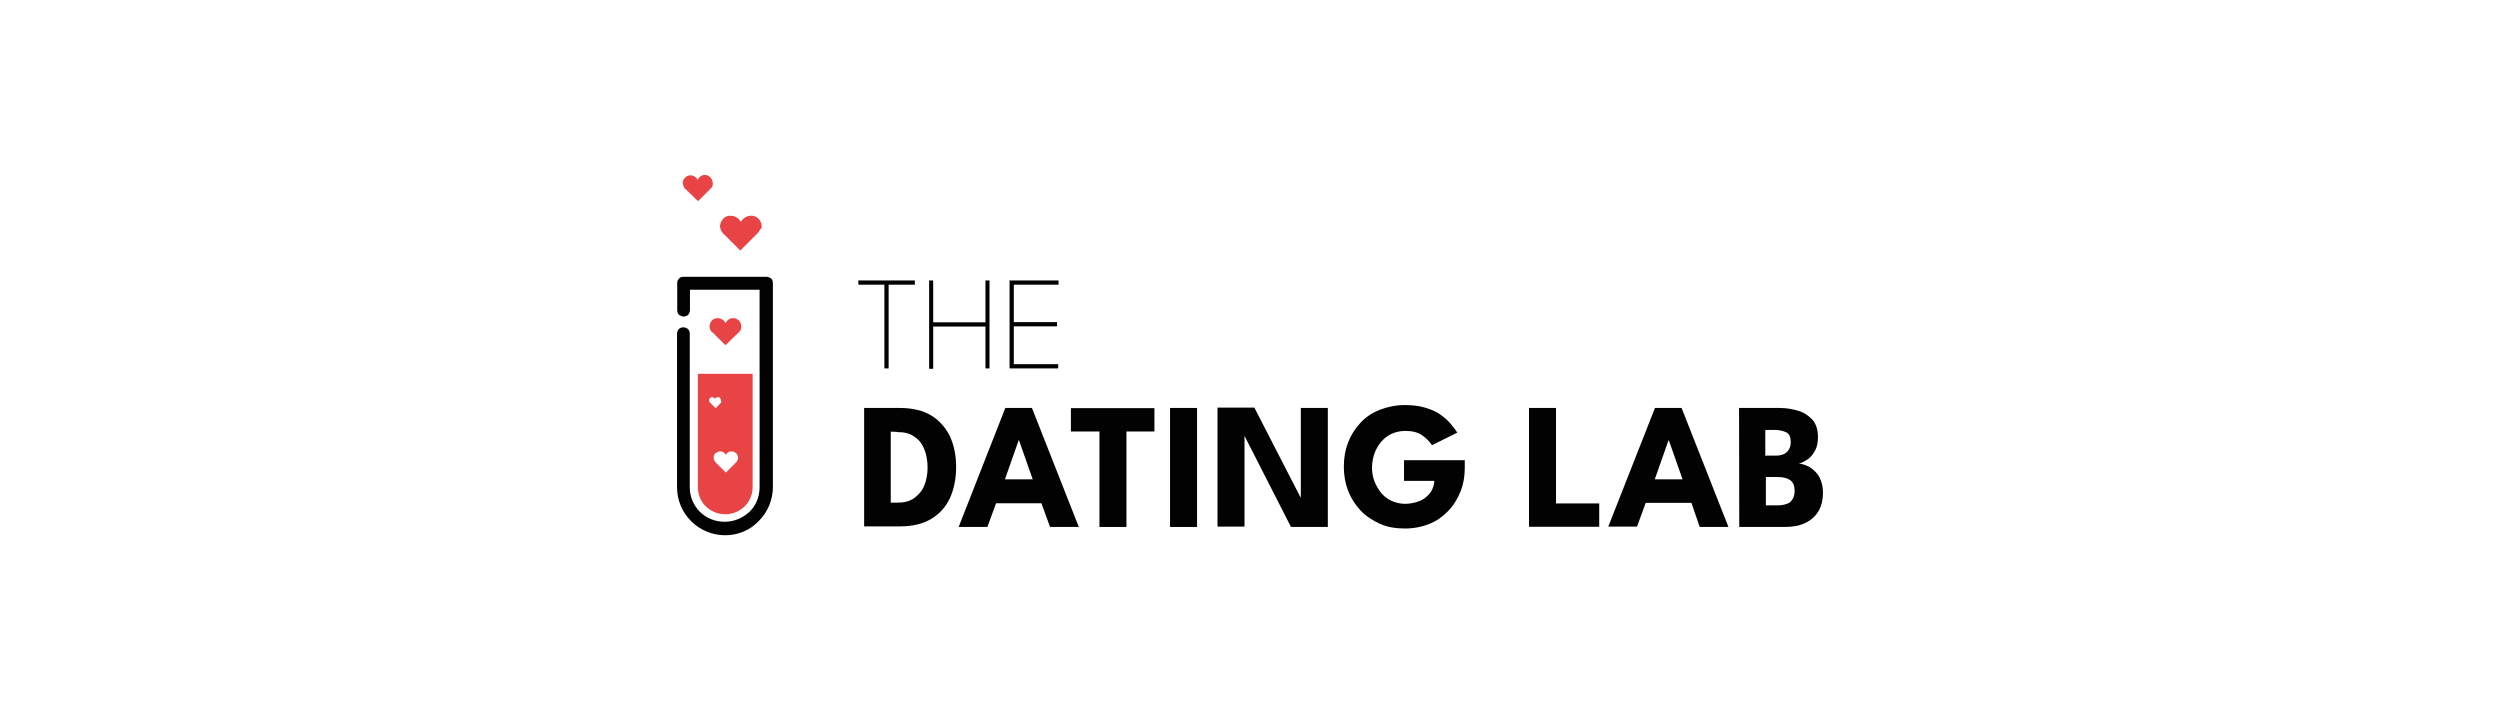
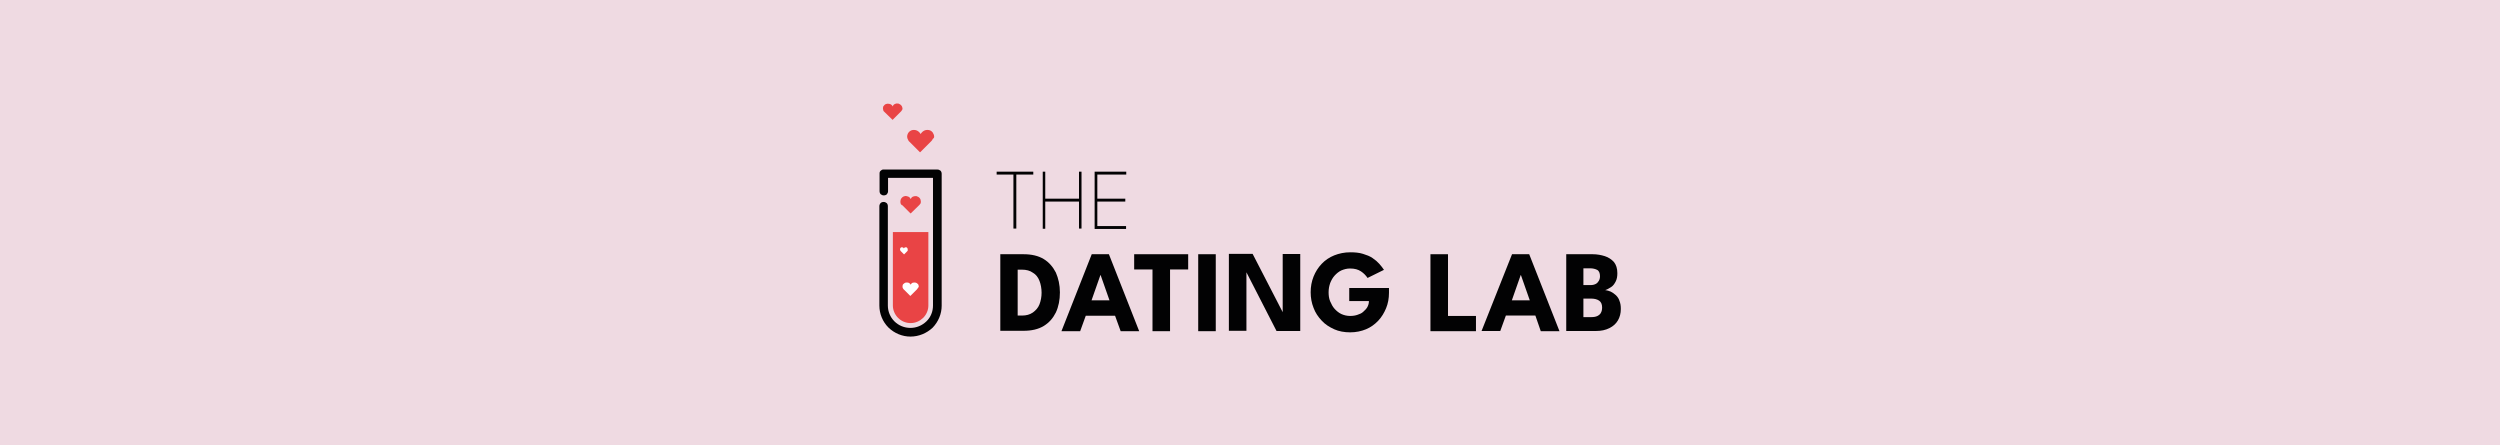
- <svg xmlns="http://www.w3.org/2000/svg" version="1.1" id="Capa_1" x="0px" y="0px" viewBox="0 0 1296.1 368.2" style="enable-background:new 0 0 1296.1 368.2;" xml:space="preserve">
+ <svg xmlns="http://www.w3.org/2000/svg" version="1.1" id="Capa_1" x="0px" y="0px" viewBox="0 0 1296.1 230.4" style="enable-background:new 0 0 1296.1 230.4;" xml:space="preserve">
  <style type="text/css">
- 	.st0{fill:#FFFFFF;}
+ 	.st0{fill:#EFDAE2;}
	.st1{enable-background:new    ;}
	.st2{fill:#020203;}
	.st3{fill:#E94445;}
+ 	.st4{fill:#FFFFFF;}
</style>
-   <rect x="-23.8" y="-13.6" class="st0" width="1331.2" height="393" />
+   <rect x="-13.4" y="-17.4" class="st0" width="1320.8" height="261.1" />
  <g>
    <g class="st1">
-       <path class="st2" d="M458.6,147.6H445v-2.2h29.3v2.2h-13.6V191h-2.2v-43.3H458.6z" />
-       <path class="st2" d="M510.9,169.3h-27.1v21.9h-2.1v-45.8h2.1v21.7h27.1v-21.7h2.1V191h-2.1V169.3z" />
-       <path class="st2" d="M523.6,145.4h25.2v2.2h-23.2v19.4h22.4v2.2h-22.4v19.6h23v2.2h-25.2v-45.8H523.6z" />
+       <path class="st2" d="M525.5,90.5h-8.8V89h19v1.5h-8.8v28h-1.5v-28H525.5z" />
+       <path class="st2" d="M559.4,104.5h-17.5v14.1h-1.3V89h1.3v14h17.5V89h1.3v29.5h-1.3V104.5z" />
+       <path class="st2" d="M567.6,89h16.3v1.5h-15V103h14.5v1.5h-14.5v12.7h14.9v1.5h-16.3V89H567.6z" />
    </g>
    <g class="st1">
-       <path class="st2" d="M448,211.5h18.5c6.5,0,12,1.3,16.3,3.9c4.3,2.6,7.5,6.4,9.7,10.8c2.1,4.7,3.2,9.9,3.2,15.9    s-1.1,11.4-3.2,16.1c-2.2,4.7-5.4,8.2-9.7,10.8c-4.3,2.6-9.7,3.9-16.3,3.9H448V211.5z M461.8,223.8v36.8h3.4    c3.5,0,6.4-0.7,8.8-2.4c2.2-1.7,4.1-3.7,5.2-6.5c1.1-2.8,1.7-6,1.7-9.3c0-3.5-0.6-6.7-1.7-9.5s-2.8-5-5.2-6.5    c-2.2-1.7-5.2-2.4-8.8-2.4C465.2,223.8,461.8,223.8,461.8,223.8z" />
-       <path class="st2" d="M521.2,211.5H535l24.3,61.7h-14.9l-4.5-12.3h-23.5l-4.5,12.3h-14.9L521.2,211.5z M521,248.5h14.4l-7.1-20.2    h-0.2L521,248.5z" />
-       <path class="st2" d="M570,223.7h-14.8v-12.1h43.3v12.1H584v49.5h-14V223.7z" />
-       <path class="st2" d="M606.6,211.5h14v61.7h-14V211.5z" />
-       <path class="st2" d="M644.3,224.2l0.9,0.2V273h-14v-61.7h19.1l25,48.6l-0.9,0.2v-48.6h14v61.7h-19.1L644.3,224.2z" />
-       <path class="st2" d="M728,238.6h31.4v3.9c0,4.5-0.7,8.6-2.2,12.3c-1.5,3.7-3.5,7.1-6.4,10.1s-6,5.2-9.7,6.7    c-3.7,1.5-8,2.4-12.7,2.4c-4.7,0-9.2-0.7-12.9-2.4c-3.7-1.7-7.3-3.9-10.1-6.9c-2.8-3-5-6.4-6.5-10.3c-1.5-3.9-2.2-8-2.2-12.5    c0-4.5,0.7-8.6,2.2-12.5c1.5-3.9,3.7-7.3,6.5-10.3c2.8-3,6.2-5.2,10.1-6.7c3.9-1.5,8.2-2.4,12.9-2.4c3.9,0,7.3,0.4,10.3,1.3    c3,0.9,5.6,1.9,7.7,3.4c2.2,1.5,3.9,3,5.4,4.7c1.5,1.7,2.8,3.4,3.7,4.9l-13.1,6.5c-1.3-1.9-3-3.7-5.2-5.2s-5-2.2-8.8-2.2    c-2.4,0-4.9,0.6-6.9,1.5c-2.1,0.9-3.9,2.4-5.4,4.1s-2.6,3.7-3.5,6c-0.7,2.2-1.3,4.7-1.3,7.3s0.4,5,1.3,7.3c0.9,2.2,2.1,4.3,3.5,6    s3.4,3.2,5.4,4.1s4.5,1.5,6.9,1.5c2.2,0,4.3-0.4,6-0.9c1.9-0.6,3.4-1.3,4.7-2.4c1.3-1.1,2.4-2.2,3.2-3.7c0.7-1.5,1.3-3,1.3-4.9    h-15.7v-10.5H728z" />
-       <path class="st2" d="M792.7,211.5h14V261h22.4v12.1h-36.4V211.5z" />
-       <path class="st2" d="M858,211.5h13.8l24.3,61.7h-14.9l-4.3-12.5h-23.7l-4.5,12.3h-14.9L858,211.5z M857.9,248.5h14.4l-7.1-20.2    H865L857.9,248.5z" />
-       <path class="st2" d="M901.6,211.5h21.1c3.5,0,6.7,0.6,9.7,1.5s5.4,2.6,7.3,4.7c1.9,2.2,2.8,5.2,2.8,9c0,2.4-0.4,4.7-1.3,6.5    s-2.1,3.5-3.7,4.7c-1.7,1.1-3.2,2.1-4.9,2.4c1.5,0.2,3,0.6,4.5,1.3s2.8,1.7,4.1,3s2.2,2.8,2.8,4.5c0.7,1.9,1.1,3.9,1.1,6.5    c0,3.4-0.7,6.5-2.2,9.2c-1.5,2.6-3.7,4.7-6.7,6.2c-3,1.5-6.5,2.2-10.8,2.2h-23.7L901.6,211.5L901.6,211.5z M915.4,236.2h5.6    c1.7,0,3-0.4,4.1-0.9c1.1-0.6,1.9-1.5,2.4-2.4c0.6-1.1,0.9-2.2,0.9-3.7c0-2.4-0.7-4.3-2.2-5s-3.4-1.3-5.8-1.3h-5.2v13.5H915.4z     M915.4,262h6.4c2.1,0,3.5-0.4,4.9-0.9s2.2-1.5,2.8-2.6c0.6-1.1,0.9-2.4,0.9-4.1c0-2.4-0.7-4.3-2.2-5.4s-3.7-1.7-6.5-1.7h-6.2V262    z" />
+       <path class="st2" d="M518.6,131.8h12c4.2,0,7.7,0.8,10.5,2.5c2.8,1.7,4.8,4.1,6.3,7c1.3,3,2.1,6.4,2.1,10.3    c0,3.9-0.7,7.4-2.1,10.4c-1.5,3-3.5,5.3-6.3,7c-2.8,1.7-6.3,2.5-10.5,2.5h-12V131.8z M527.6,139.8v23.8h2.2c2.3,0,4.1-0.5,5.7-1.6    c1.5-1.1,2.7-2.4,3.4-4.2s1.1-3.9,1.1-6c0-2.3-0.4-4.4-1.1-6.2s-1.8-3.3-3.4-4.2c-1.5-1.1-3.4-1.6-5.7-1.6    C529.7,139.8,527.6,139.8,527.6,139.8z" />
+       <path class="st2" d="M566,131.8h8.9l15.7,39.9H581l-2.9-8h-15.2l-2.9,8h-9.7L566,131.8z M565.9,155.7h9.3l-4.6-13.1h-0.1    L565.9,155.7z" />
+       <path class="st2" d="M597.5,139.7H588v-7.9h28v7.9h-9.4v32h-9.1V139.7z" />
+       <path class="st2" d="M621.2,131.8h9.1v39.9h-9.1V131.8z" />
+       <path class="st2" d="M645.6,140l0.6,0.1v31.4h-9.1v-39.9h12.3l16.2,31.4l-0.6,0.1v-31.4h9.1v39.9h-12.3L645.6,140z" />
+       <path class="st2" d="M699.8,149.3h20.3v2.5c0,2.9-0.5,5.6-1.5,8s-2.3,4.6-4.1,6.5s-3.9,3.4-6.3,4.4s-5.2,1.6-8.2,1.6    c-3,0-5.9-0.5-8.3-1.6c-2.4-1.1-4.7-2.5-6.5-4.5c-1.8-1.9-3.3-4.1-4.2-6.6c-1-2.5-1.5-5.2-1.5-8.1c0-2.9,0.5-5.6,1.5-8.1    s2.4-4.7,4.2-6.6c1.8-1.9,4-3.4,6.5-4.4c2.5-1,5.3-1.6,8.3-1.6c2.5,0,4.7,0.2,6.6,0.8c1.9,0.6,3.6,1.2,5,2.2c1.5,1,2.5,1.9,3.5,3    c1,1.1,1.8,2.2,2.4,3.1l-8.5,4.2c-0.8-1.2-1.9-2.4-3.4-3.4s-3.3-1.5-5.7-1.5c-1.6,0-3.1,0.4-4.5,1c-1.3,0.6-2.5,1.6-3.5,2.7    c-1,1.1-1.7,2.4-2.3,3.9c-0.5,1.5-0.8,3-0.8,4.7c0,1.7,0.2,3.3,0.8,4.7s1.3,2.8,2.3,3.9c1,1.1,2.2,2.1,3.5,2.7s2.9,1,4.5,1    c1.5,0,2.8-0.2,3.9-0.6c1.2-0.4,2.2-0.8,3-1.6c0.8-0.7,1.6-1.5,2.1-2.4c0.5-1,0.8-1.9,0.8-3.1h-10.2v-6.8H699.8z" />
+       <path class="st2" d="M741.6,131.8h9.1v32h14.5v7.9h-23.6V131.8z" />
+       <path class="st2" d="M783.9,131.8h8.9l15.7,39.9h-9.7l-2.8-8.1h-15.3l-2.9,8h-9.7L783.9,131.8z M783.8,155.7h9.3l-4.6-13.1h-0.1    L783.8,155.7z" />
+       <path class="st2" d="M812,131.8h13.7c2.3,0,4.4,0.4,6.3,1s3.5,1.7,4.7,3c1.2,1.5,1.8,3.4,1.8,5.8c0,1.6-0.2,3-0.8,4.2    c-0.6,1.2-1.3,2.3-2.4,3c-1.1,0.7-2.1,1.3-3.1,1.6c1,0.1,1.9,0.4,2.9,0.8c1,0.5,1.8,1.1,2.7,1.9c0.8,0.8,1.5,1.8,1.8,2.9    c0.5,1.2,0.7,2.5,0.7,4.2c0,2.2-0.5,4.2-1.5,5.9c-1,1.7-2.4,3-4.4,4s-4.2,1.5-7,1.5H812L812,131.8L812,131.8z M821,147.8h3.6    c1.1,0,1.9-0.2,2.7-0.6s1.2-1,1.6-1.6c0.4-0.7,0.6-1.5,0.6-2.4c0-1.6-0.5-2.8-1.5-3.3c-1-0.5-2.2-0.8-3.7-0.8h-3.4v8.7H821z     M821,164.4h4.1c1.3,0,2.3-0.2,3.1-0.6s1.5-1,1.8-1.7c0.4-0.7,0.6-1.6,0.6-2.7c0-1.6-0.5-2.8-1.5-3.5c-1-0.7-2.4-1.1-4.2-1.1h-4    V164.4z" />
    </g>
    <g>
-       <path class="st2" d="M375.9,277.5c-6.5,0-12.9-2.6-17.6-7.3c-4.7-4.7-7.3-11-7.3-17.6V173c0-0.9,0.4-1.7,0.9-2.4    c0.6-0.6,1.5-0.9,2.4-0.9c0.9,0,1.7,0.4,2.4,0.9c0.6,0.6,0.9,1.5,0.9,2.4v79.6c0,4.9,1.9,9.3,5.2,12.7c3.4,3.4,8,5.2,12.9,5.2    c4.9,0,9.3-1.9,12.9-5.2c3.5-3.4,5.2-8,5.2-12.7V150.2h-36.1v10.6c0,0.9-0.4,1.7-0.9,2.4c-0.6,0.6-1.5,0.9-2.4,0.9    c-0.9,0-1.7-0.4-2.4-0.9c-0.6-0.6-0.9-1.5-0.9-2.4v-14c0-0.4,0-0.9,0.2-1.3c0.2-0.4,0.4-0.7,0.7-1.1c0.4-0.4,0.7-0.6,1.1-0.7    c0.4-0.2,0.9-0.2,1.3-0.2h43c0.9,0,1.7,0.4,2.4,0.9c0.6,0.6,0.9,1.5,0.9,2.4v105.7c0,6.5-2.6,12.9-7.3,17.6    C388.9,274.9,382.6,277.5,375.9,277.5z" />
-       <path class="st3" d="M361.8,193.8v58.8c0,3.7,1.5,7.3,4.1,9.9s6.2,4.1,10.1,4.1s7.3-1.5,10.1-4.1c2.6-2.6,4.1-6.2,4.1-9.9v-58.8    H361.8z" />
-       <path class="st3" d="M394.9,117.2c0-1.3-0.6-2.4-1.3-3.4c-0.7-0.9-1.9-1.7-3.2-1.9s-2.6,0-3.7,0.6s-2.1,1.5-2.6,2.6    c-0.6-1.1-1.5-2.1-2.6-2.6c-1.1-0.6-2.4-0.7-3.7-0.6s-2.4,0.9-3.2,1.9c-0.7,0.9-1.3,2.2-1.3,3.4c0,1.3,0.6,2.6,1.3,3.5    c0.2,0.2,0.4,0.4,0.6,0.6l8.4,8.4h0.2h0.2l8.8-8.8c0.6-0.6,0.9-1.1,1.3-1.9C394.7,118.5,394.9,117.9,394.9,117.2L394.9,117.2z" />
-       <path class="st3" d="M369.5,94.9c0-0.9-0.4-1.9-0.9-2.6c-0.6-0.7-1.5-1.3-2.2-1.5c-0.9-0.2-1.9-0.2-2.8,0.4    c-0.9,0.4-1.5,1.1-1.9,2.1c-0.4-0.9-1.3-1.7-2.2-2.1s-2.1-0.4-3,0s-1.7,1.1-2.2,2.1c-0.4,0.9-0.4,1.9,0,3c0.2,0.6,0.4,0.9,0.7,1.3    l0.4,0.4l6.4,6.2l0,0l0,0h0.2l6.5-6.5c0.4-0.4,0.7-0.7,0.9-1.3C369.5,95.7,369.7,95.3,369.5,94.9L369.5,94.9z" />
-       <path class="st3" d="M384.3,169.1c0-0.9-0.4-1.9-0.9-2.6c-0.6-0.7-1.5-1.3-2.4-1.5c-0.9-0.2-2.1,0-2.8,0.4    c-0.9,0.4-1.5,1.1-2.1,2.1c-0.4-0.9-1.1-1.7-2.1-2.1c-0.9-0.4-1.9-0.6-2.8-0.4c-0.9,0.2-1.9,0.7-2.4,1.5c-0.6,0.7-0.9,1.7-0.9,2.6    c0,0.6,0,0.9,0.2,1.5s0.4,0.9,0.7,1.3c0.2,0.2,0.4,0.4,0.6,0.4l6.5,6.5c0,0,0,0,0.2,0h0.2l6.9-6.7c0.4-0.4,0.7-0.9,0.9-1.3    C384.3,170.2,384.3,169.7,384.3,169.1L384.3,169.1z" />
-       <path class="st0" d="M382.6,237.3c0-0.7-0.2-1.5-0.7-2.1c-0.6-0.6-1.1-0.9-1.9-1.1c-0.7-0.2-1.5,0-2.2,0.2    c-0.7,0.4-1.1,0.9-1.5,1.5c-0.4-0.7-0.9-1.3-1.5-1.5c-0.6-0.2-1.5-0.4-2.2-0.2c-0.7,0.2-1.3,0.6-1.9,1.1c-0.6,0.6-0.7,1.3-0.7,2.1    c0,0.4,0,0.7,0.2,1.1s0.4,0.7,0.6,1.1c0.2,0.2,0.2,0.2,0.4,0.4l5,5c0,0,0,0,0.2,0l0,0l0,0l5.2-5.2c0.4-0.4,0.6-0.7,0.7-1.1    C382.6,237.9,382.8,237.5,382.6,237.3z" />
-       <path class="st0" d="M373.8,207.6c0-0.4-0.2-0.7-0.4-1.1c-0.2-0.4-0.6-0.6-0.9-0.6c-0.4,0-0.7,0-1.1,0.2c-0.4,0.2-0.6,0.4-0.7,0.7    c-0.2-0.4-0.4-0.6-0.7-0.7c-0.4-0.2-0.7-0.2-1.1-0.2s-0.7,0.4-0.9,0.6c-0.2,0.2-0.4,0.7-0.4,1.1c0,0.2,0,0.4,0.2,0.6    c0,0.2,0.2,0.4,0.4,0.6l0.2,0.2l2.6,2.6l0,0l0,0l0,0l2.6-2.6c0.2-0.2,0.4-0.4,0.4-0.6C373.8,208,373.8,207.8,373.8,207.6z" />
+       <path class="st2" d="M472,174.5c-4.2,0-8.3-1.7-11.4-4.7c-3-3-4.7-7.1-4.7-11.4v-51.5c0-0.6,0.2-1.1,0.6-1.6    c0.4-0.4,1-0.6,1.6-0.6s1.1,0.2,1.6,0.6c0.4,0.4,0.6,1,0.6,1.6v51.5c0,3.1,1.2,6,3.4,8.2c2.2,2.2,5.2,3.4,8.3,3.4s6-1.2,8.3-3.4    c2.3-2.2,3.4-5.2,3.4-8.2V92.2h-23.3v6.9c0,0.6-0.2,1.1-0.6,1.6c-0.4,0.4-1,0.6-1.6,0.6s-1.1-0.2-1.6-0.6c-0.4-0.4-0.6-1-0.6-1.6    V90c0-0.2,0-0.6,0.1-0.8c0.1-0.2,0.2-0.5,0.5-0.7s0.5-0.4,0.7-0.5c0.2-0.1,0.6-0.1,0.8-0.1H486c0.6,0,1.1,0.2,1.6,0.6    c0.4,0.4,0.6,1,0.6,1.6v68.4c0,4.2-1.7,8.3-4.7,11.4C480.4,172.8,476.3,174.5,472,174.5z" />
+       <path class="st3" d="M462.9,120.3v38.1c0,2.4,1,4.7,2.7,6.4c1.7,1.7,4,2.7,6.5,2.7s4.7-1,6.5-2.7c1.7-1.7,2.7-4,2.7-6.4v-38.1    H462.9z" />
+       <path class="st3" d="M484.3,70.8c0-0.8-0.4-1.6-0.8-2.2c-0.5-0.6-1.2-1.1-2.1-1.2s-1.7,0-2.4,0.4c-0.7,0.4-1.3,1-1.7,1.7    c-0.4-0.7-1-1.3-1.7-1.7s-1.6-0.5-2.4-0.4c-0.8,0.1-1.6,0.6-2.1,1.2c-0.5,0.6-0.8,1.5-0.8,2.2c0,0.8,0.4,1.7,0.8,2.3    c0.1,0.1,0.2,0.2,0.4,0.4l5.4,5.4h0.1h0.1l5.7-5.7c0.4-0.4,0.6-0.7,0.8-1.2C484.2,71.6,484.3,71.3,484.3,70.8L484.3,70.8z" />
+       <path class="st3" d="M467.9,56.4c0-0.6-0.2-1.2-0.6-1.7s-1-0.8-1.5-1c-0.6-0.1-1.2-0.1-1.8,0.2c-0.6,0.2-1,0.7-1.2,1.3    c-0.2-0.6-0.8-1.1-1.5-1.3s-1.3-0.2-1.9,0c-0.6,0.2-1.1,0.7-1.5,1.3c-0.2,0.6-0.2,1.2,0,1.9c0.1,0.4,0.2,0.6,0.5,0.8l0.2,0.2    l4.1,4l0,0l0,0h0.1l4.2-4.2c0.2-0.2,0.5-0.5,0.6-0.8S468,56.6,467.9,56.4L467.9,56.4z" />
+       <path class="st3" d="M477.4,104.4c0-0.6-0.2-1.2-0.6-1.7c-0.4-0.5-1-0.8-1.6-1c-0.6-0.1-1.3,0-1.8,0.2c-0.6,0.2-1,0.7-1.3,1.3    c-0.2-0.6-0.7-1.1-1.3-1.3s-1.2-0.4-1.8-0.2c-0.6,0.1-1.2,0.5-1.6,1c-0.4,0.5-0.6,1.1-0.6,1.7c0,0.4,0,0.6,0.1,1    c0.1,0.4,0.2,0.6,0.5,0.8c0.1,0.1,0.2,0.2,0.4,0.2l4.2,4.2c0,0,0,0,0.1,0h0.1l4.5-4.4c0.2-0.2,0.5-0.6,0.6-0.8    C477.4,105.1,477.4,104.7,477.4,104.4L477.4,104.4z" />
+       <path class="st4" d="M476.3,148.5c0-0.5-0.1-1-0.5-1.3c-0.4-0.4-0.7-0.6-1.2-0.7c-0.5-0.1-1,0-1.5,0.1c-0.5,0.2-0.7,0.6-1,1    c-0.2-0.5-0.6-0.8-1-1c-0.4-0.1-1-0.2-1.5-0.1c-0.5,0.1-0.8,0.4-1.2,0.7s-0.5,0.8-0.5,1.3c0,0.2,0,0.5,0.1,0.7    c0.1,0.2,0.2,0.5,0.4,0.7c0.1,0.1,0.1,0.1,0.2,0.2l3.3,3.3c0,0,0,0,0.1,0l0,0l0,0l3.4-3.4c0.2-0.2,0.4-0.5,0.5-0.7    C476.3,148.9,476.4,148.6,476.3,148.5z" />
+       <path class="st4" d="M470.6,129.3c0-0.2-0.1-0.5-0.2-0.7c-0.1-0.2-0.4-0.4-0.6-0.4s-0.5,0-0.7,0.1c-0.2,0.1-0.4,0.2-0.5,0.5    c-0.1-0.2-0.2-0.4-0.5-0.5c-0.2-0.1-0.5-0.1-0.7-0.1s-0.5,0.2-0.6,0.4c-0.1,0.1-0.2,0.5-0.2,0.7c0,0.1,0,0.2,0.1,0.4    c0,0.1,0.1,0.2,0.2,0.4l0.1,0.1l1.7,1.7l0,0l0,0l0,0l1.7-1.7c0.1-0.1,0.2-0.2,0.2-0.4C470.6,129.5,470.6,129.4,470.6,129.3z" />
    </g>
  </g>
</svg>
